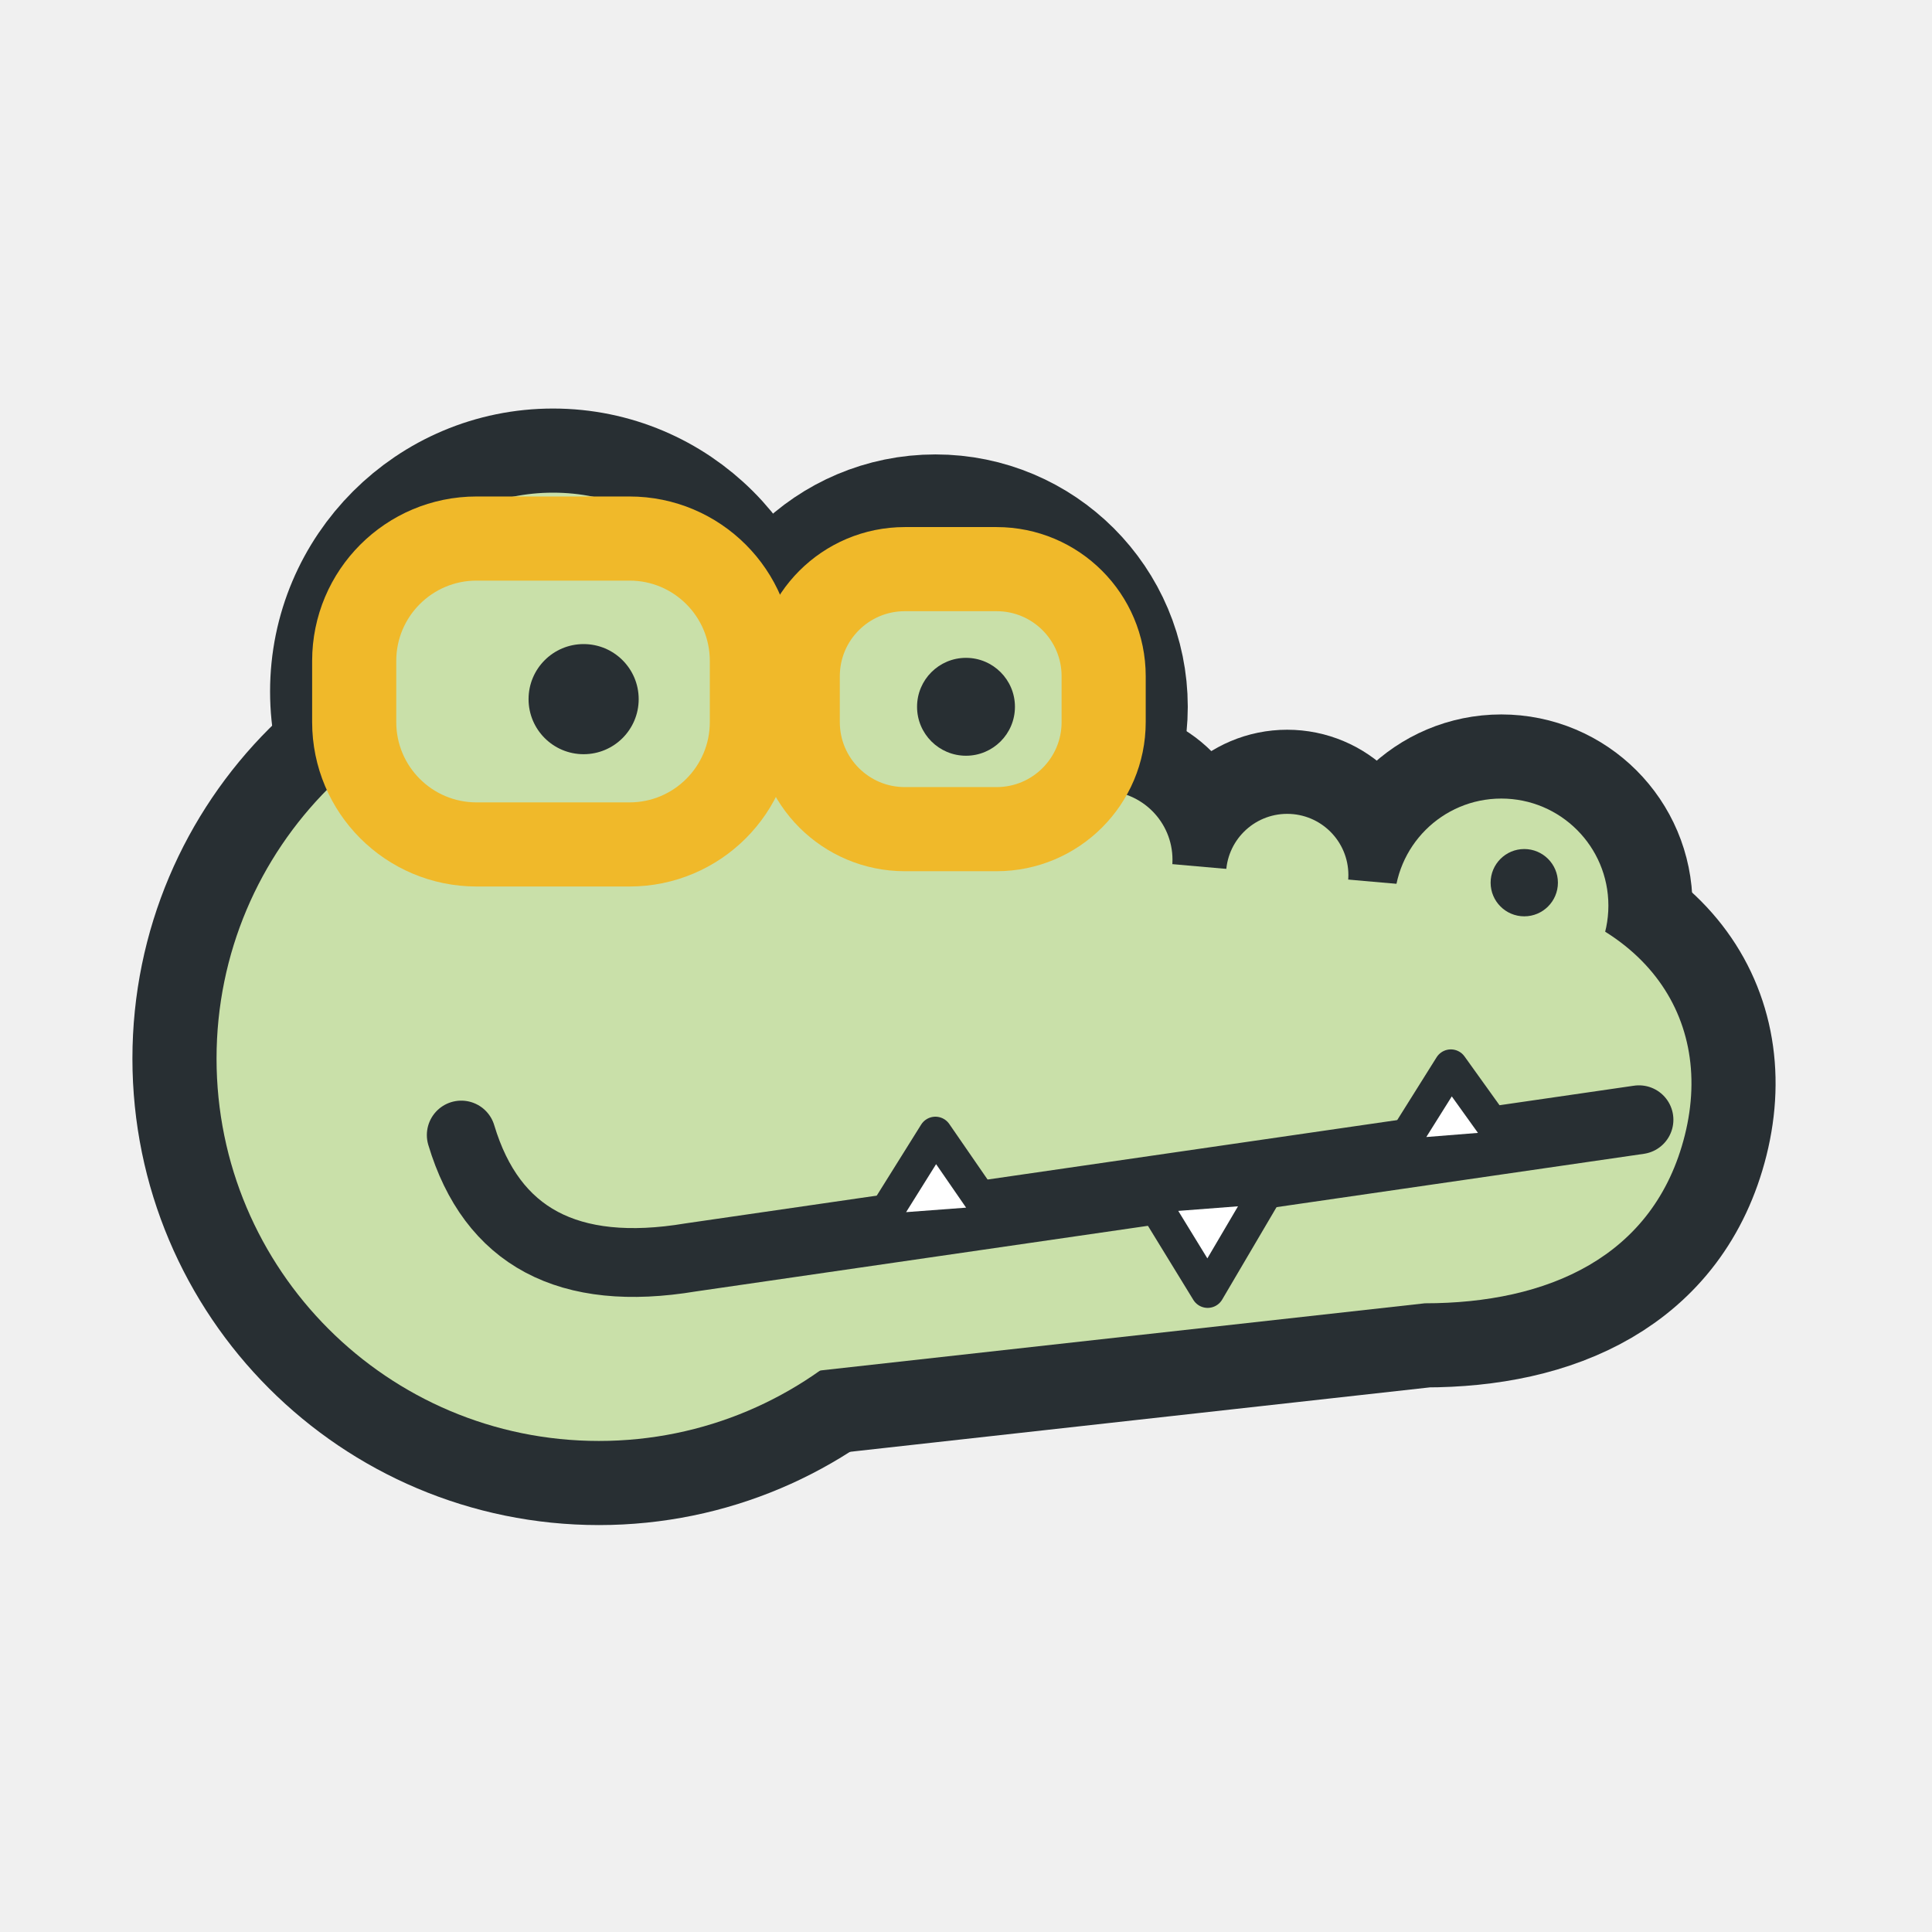
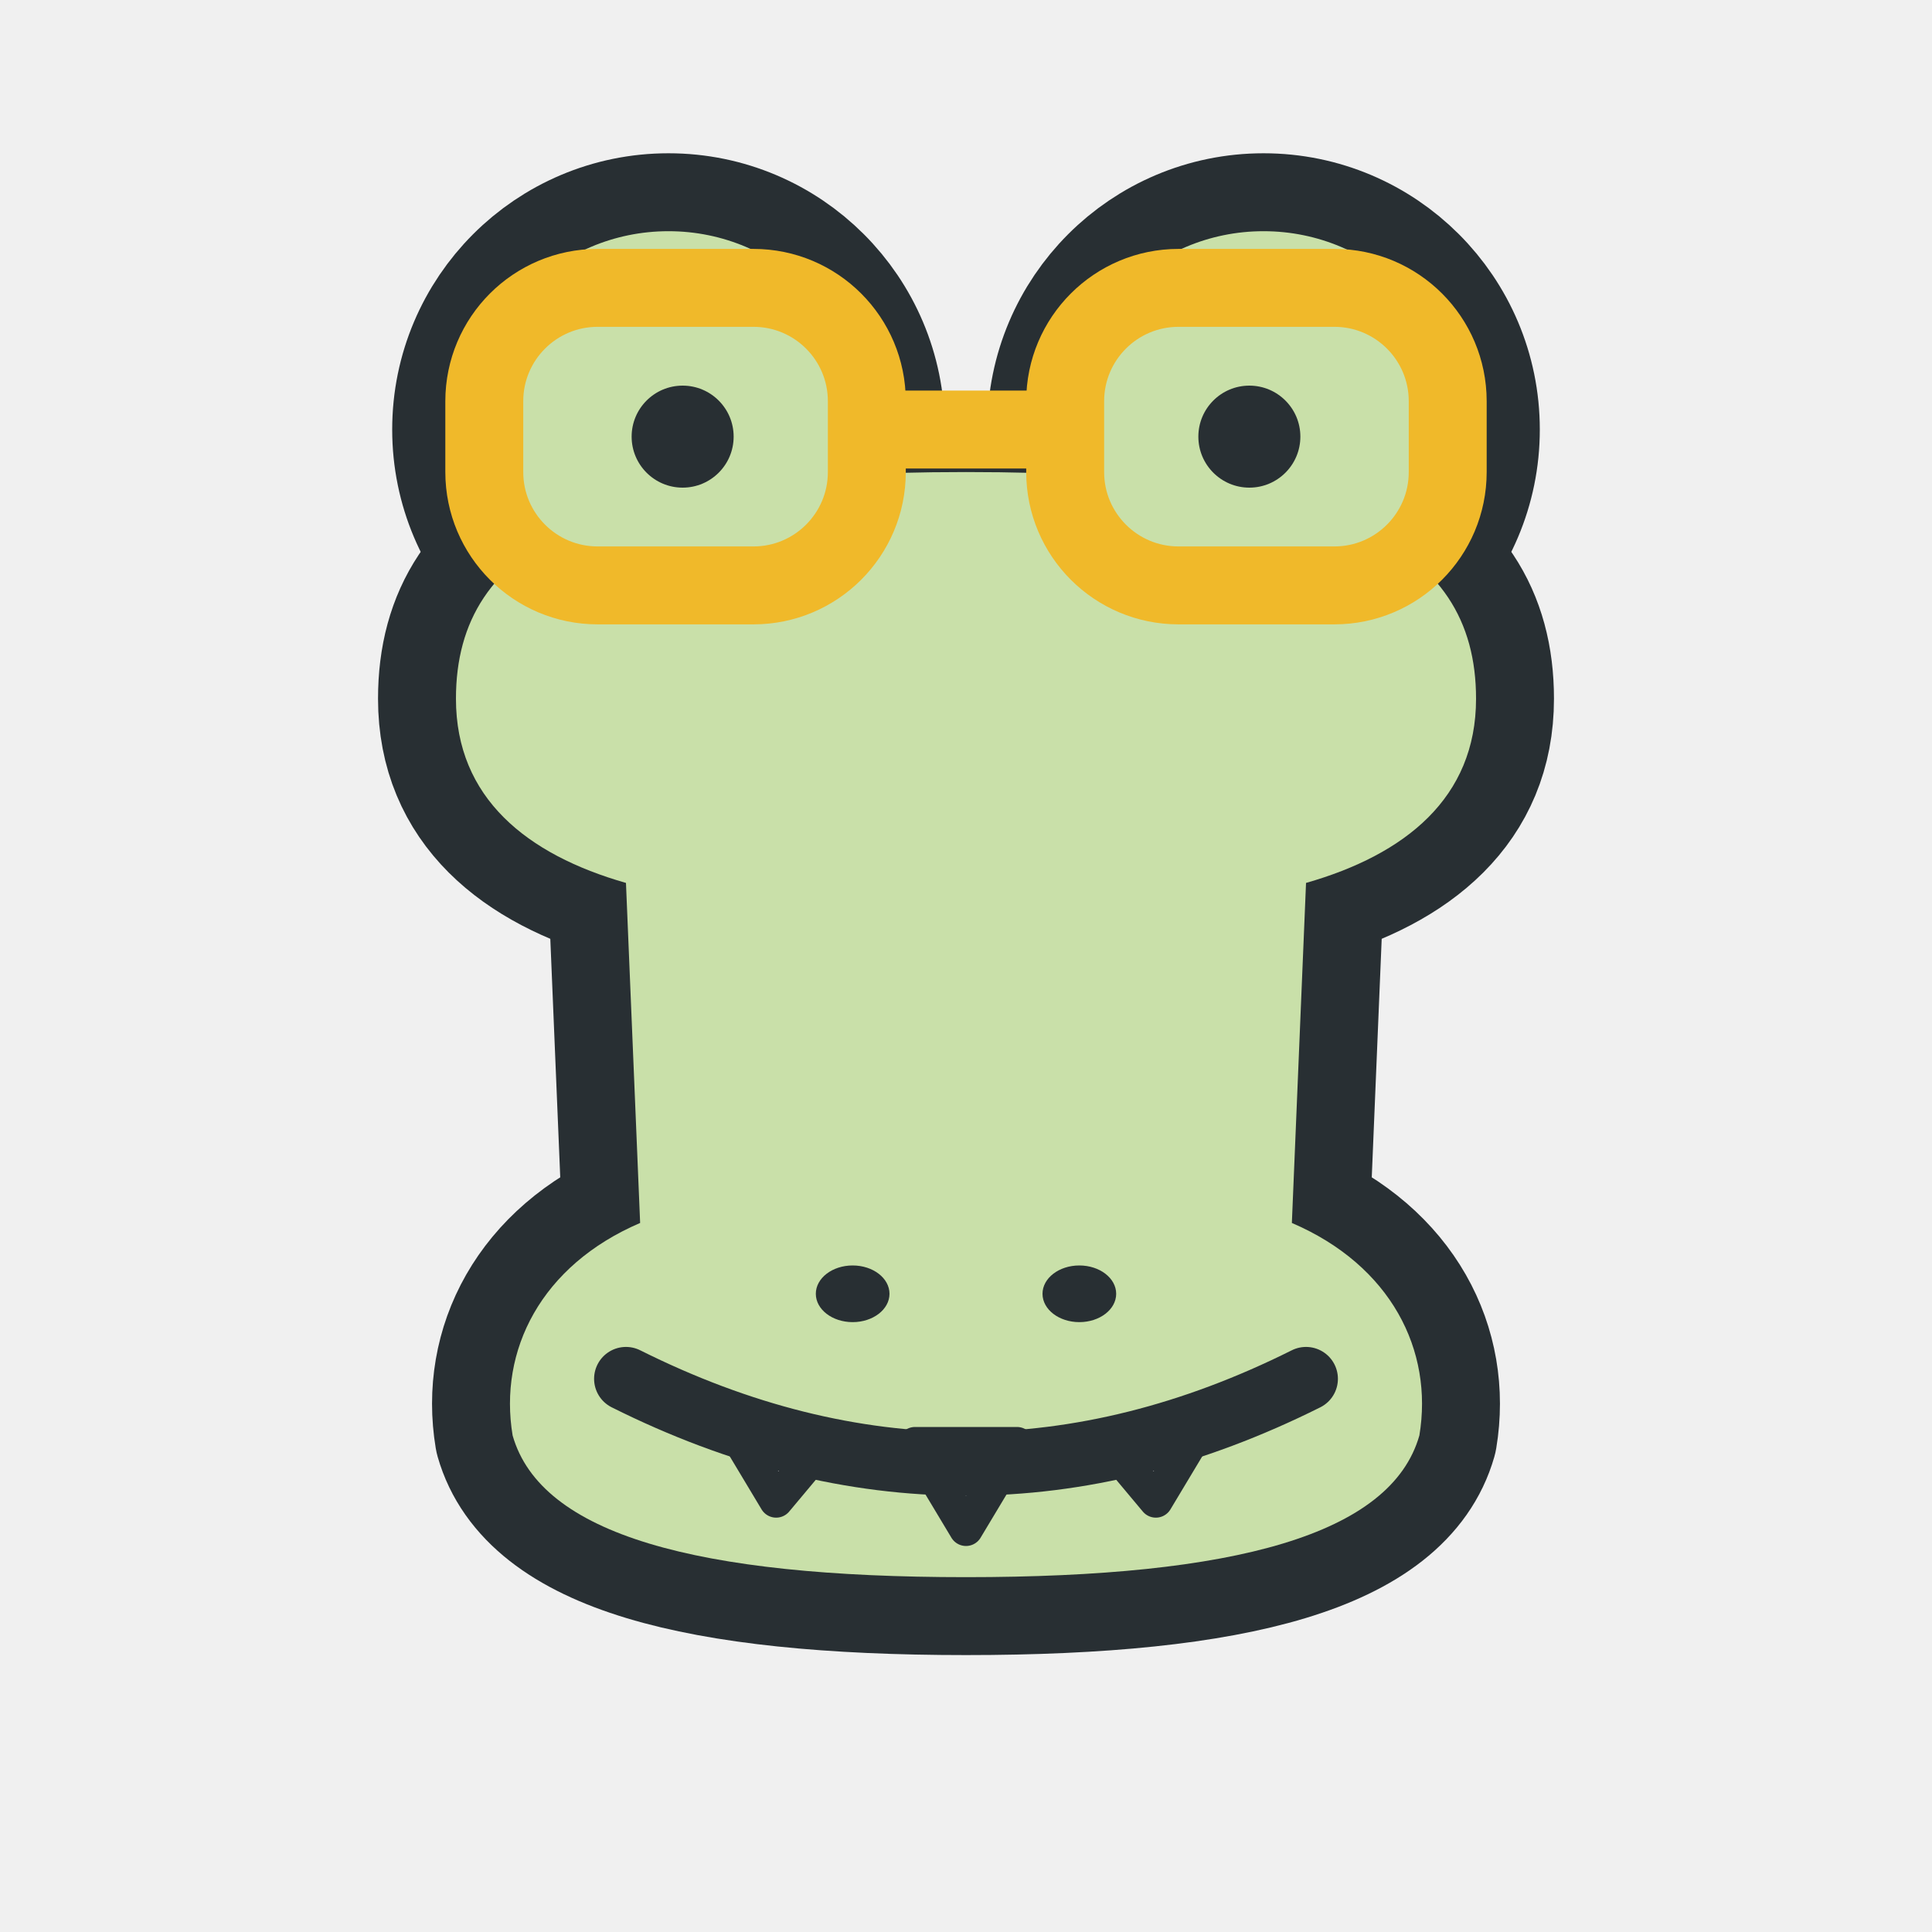
<svg xmlns="http://www.w3.org/2000/svg" viewBox="0 0 120 120">
-   <g transform="translate(60 61) scale(.95) translate(-62 -61)">
-     <g id="gcsil">
-       <circle cx="38" cy="66" r="25" />
-       <path d="M38 50L95 55C106 56 111 63 109 71C107 79 100 82 92 82L38 88Z" />
-       <circle cx="35" cy="42" r="13" />
-       <circle cx="60" cy="43" r="11" />
-       <circle cx="97" cy="56" r="7" />
-       <circle cx="71" cy="53" r="4.5" />
-       <circle cx="83" cy="54" r="4" />
+   <defs>
+     <g id="gcf2">
+       <path d="M24 56C24 45 34 40 60 40C86 40 96 45 96 56C96 63 91 67 84 69L83 93C90 96 93 102 92 108C90 115 79 118 60 118C41 118 30 115 28 108C27 102 30 96 37 93L36 69C29 67 24 63 24 56Z" />
+       <circle cx="39" cy="37" r="14" />
+       <circle cx="81" cy="37" r="14" />
    </g>
-     <use href="#gcsil" stroke="#282F33" stroke-width="11" stroke-linejoin="round" fill="#282F33" />
-     <use href="#gcsil" fill="#C9E0A9" />
-     <circle cx="98.5" cy="54.5" r="2.2" fill="#282F33" />
-     <path d="M29 71Q32 81 44 79L106 70" fill="none" stroke="#282F33" stroke-width="4.5" stroke-linecap="round" />
-     <g fill="#FFFFFF" stroke="#282F33" stroke-width="2.2" stroke-linejoin="round">
-       <path d="M56 77.3l4-6.4 4 5.8z" />
-       <path d="M74 75l3.8 6.2 4-6.8z" />
-       <path d="M90 72.4l3.7-5.9 3.8 5.3z" />
+   </defs>
+   <g transform="translate(60 61) scale(.88) translate(-60 -76)">
+     <use href="#gcf2" fill="#282F33" stroke="#282F33" stroke-width="11" stroke-linejoin="round" />
+     <use href="#gcf2" fill="#C9E0A9" />
+     <g fill="#282F33">
+       <ellipse cx="52" cy="98" rx="2.6" ry="2" />
+       <ellipse cx="68" cy="98" rx="2.6" ry="2" />
    </g>
+     <g fill="#FFFFFF" stroke="#282F33" stroke-width="2.4" stroke-linejoin="round">
+       <path d="M43 106.6l3.6 6 3.6-4.3z" />
+       <path d="M56.4 108.6l3.6 6 3.6-6z" />
+       <path d="M69.8 108.3l3.6 4.3 3.6-6z" />
+     </g>
+     <path d="M36 104Q60 116 84 104" fill="none" stroke="#282F33" stroke-width="4.5" stroke-linecap="round" />
    <g fill="none" stroke="#F0B92A" stroke-width="5.5" stroke-linejoin="round">
-       <rect x="22" y="32" width="26" height="20" rx="8" />
-       <rect x="51" y="34" width="20" height="17" rx="7" />
-       <path d="M48 42H51" />
+       <rect x="26" y="27" width="27" height="21" rx="8" />
+       <rect x="67" y="27" width="27" height="21" rx="8" />
+       <path d="M53 37H67" />
    </g>
-     <circle cx="37" cy="42.5" r="3.6" fill="#282F33" />
-     <circle cx="62" cy="43" r="3.2" fill="#282F33" />
+     <circle cx="40" cy="37.5" r="3.6" fill="#282F33" />
+     <circle cx="80" cy="37.5" r="3.6" fill="#282F33" />
  </g>
</svg>
